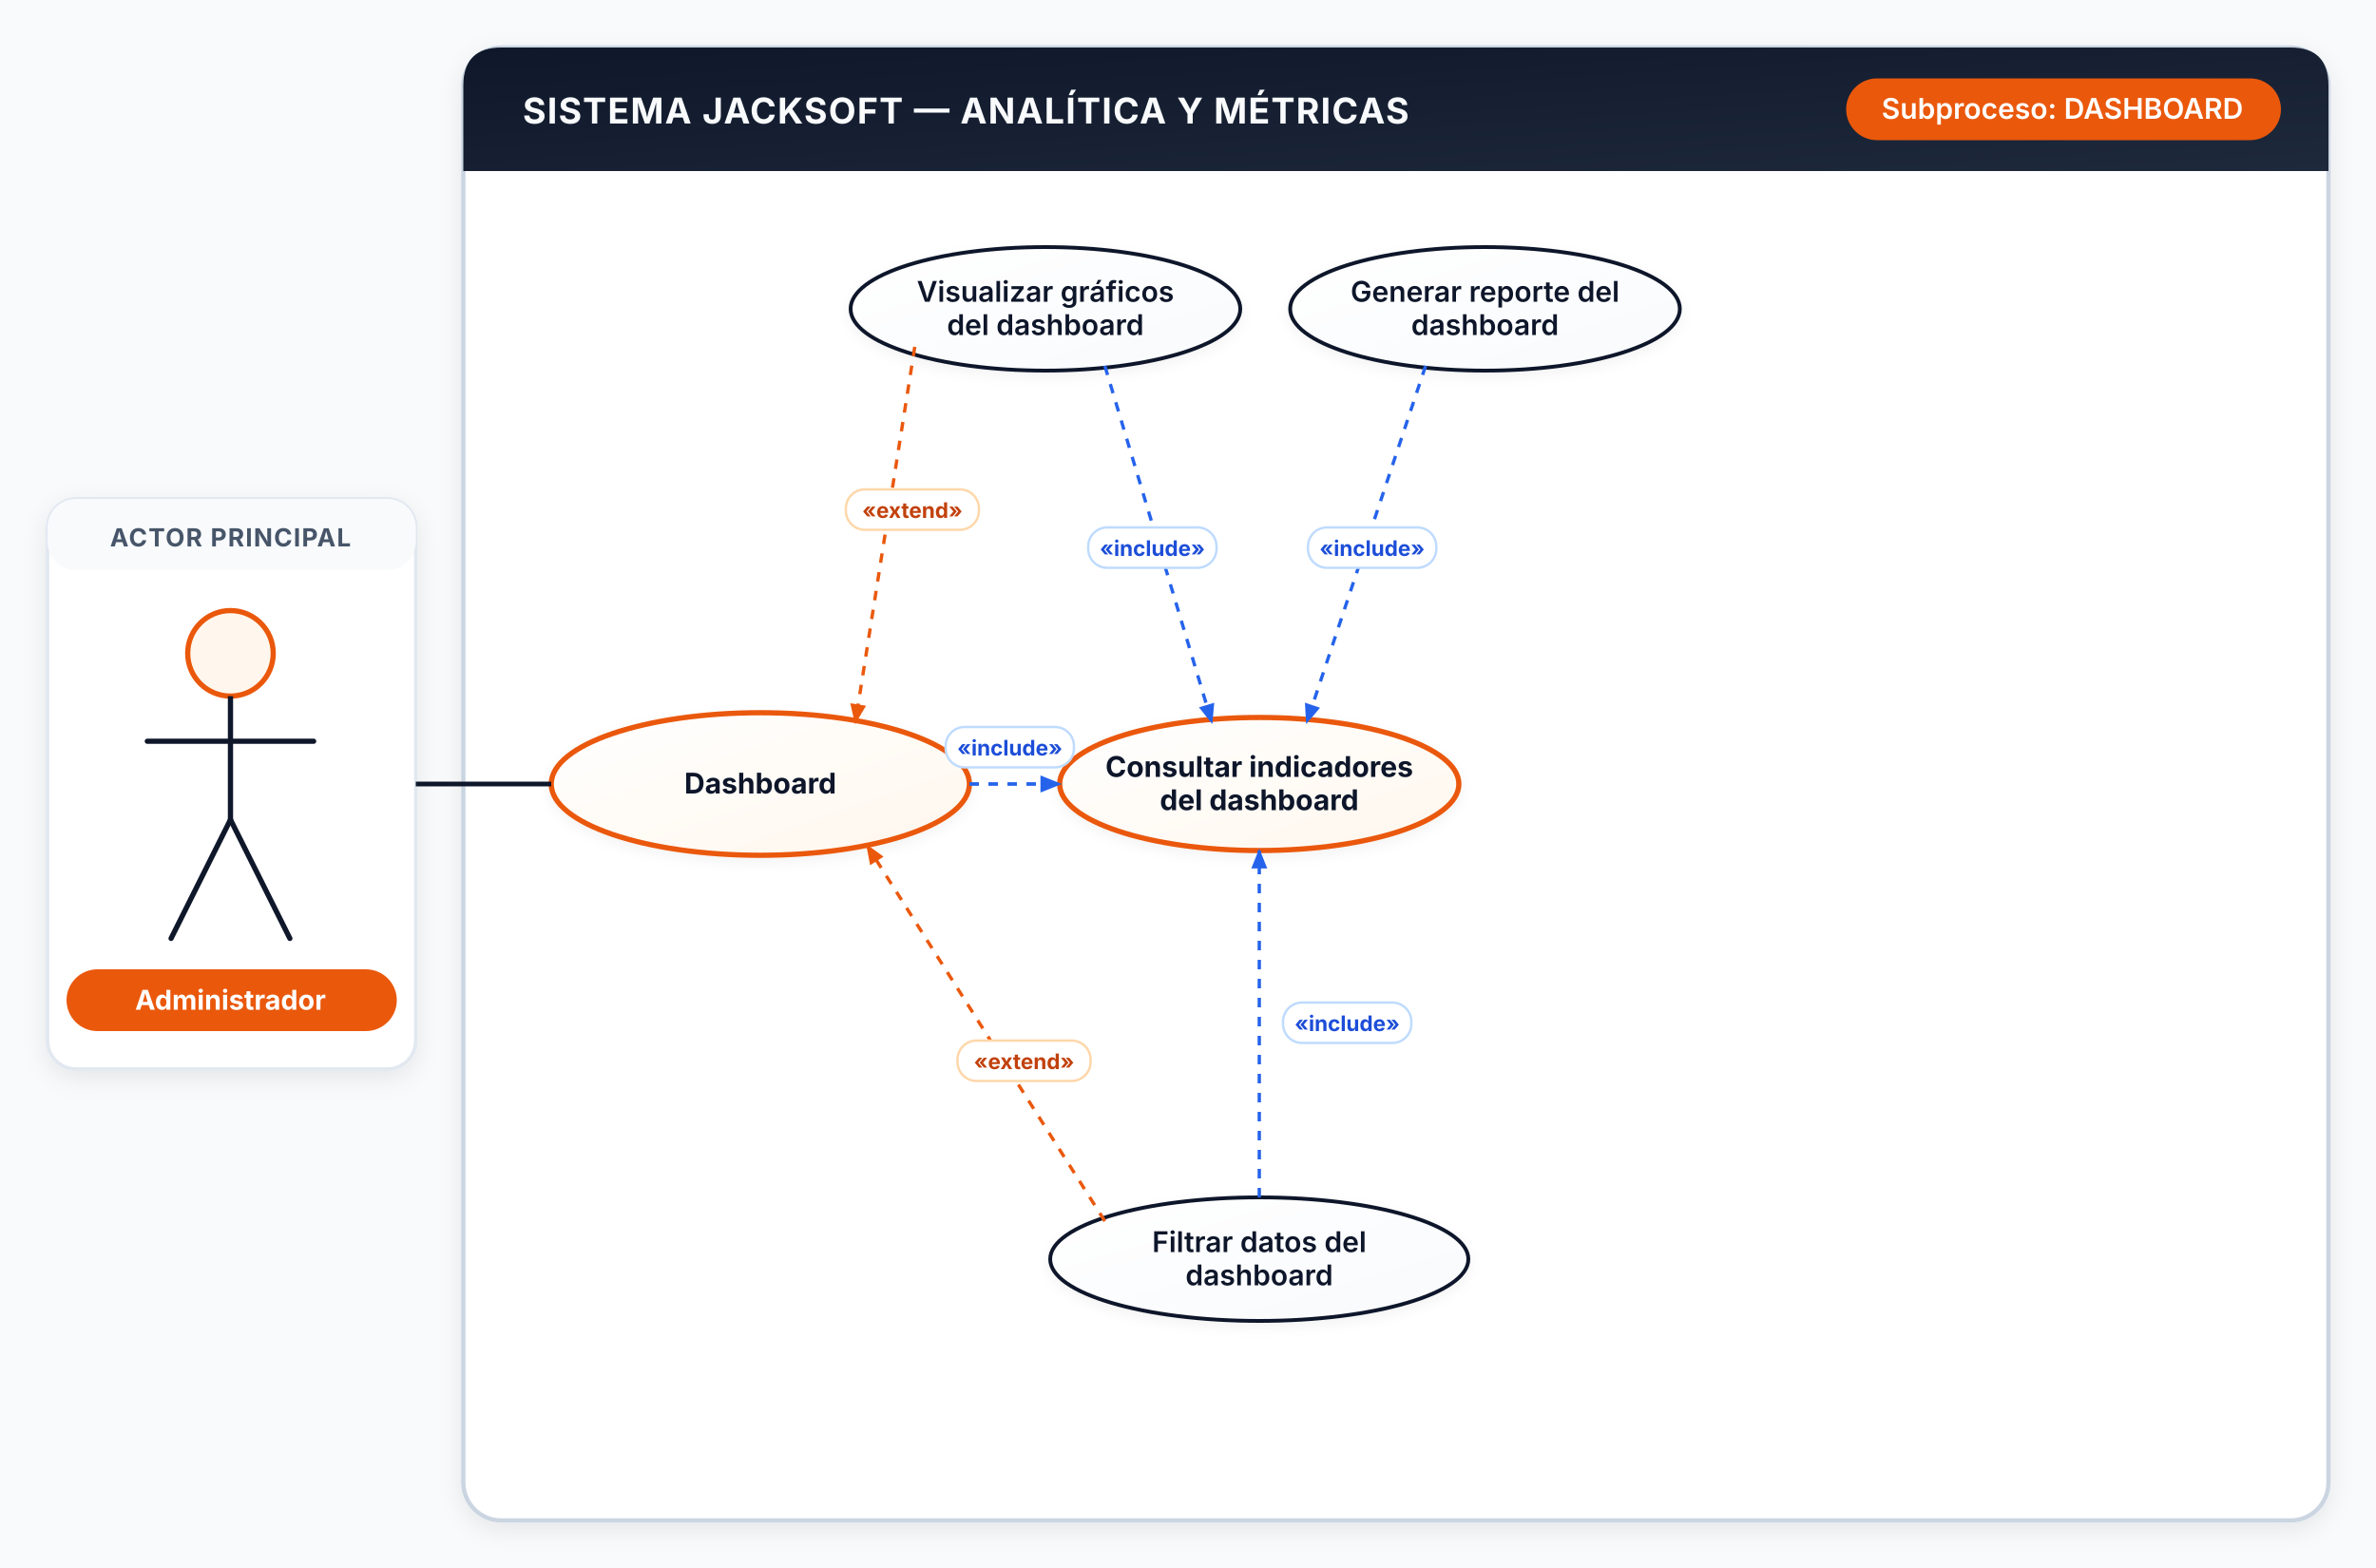
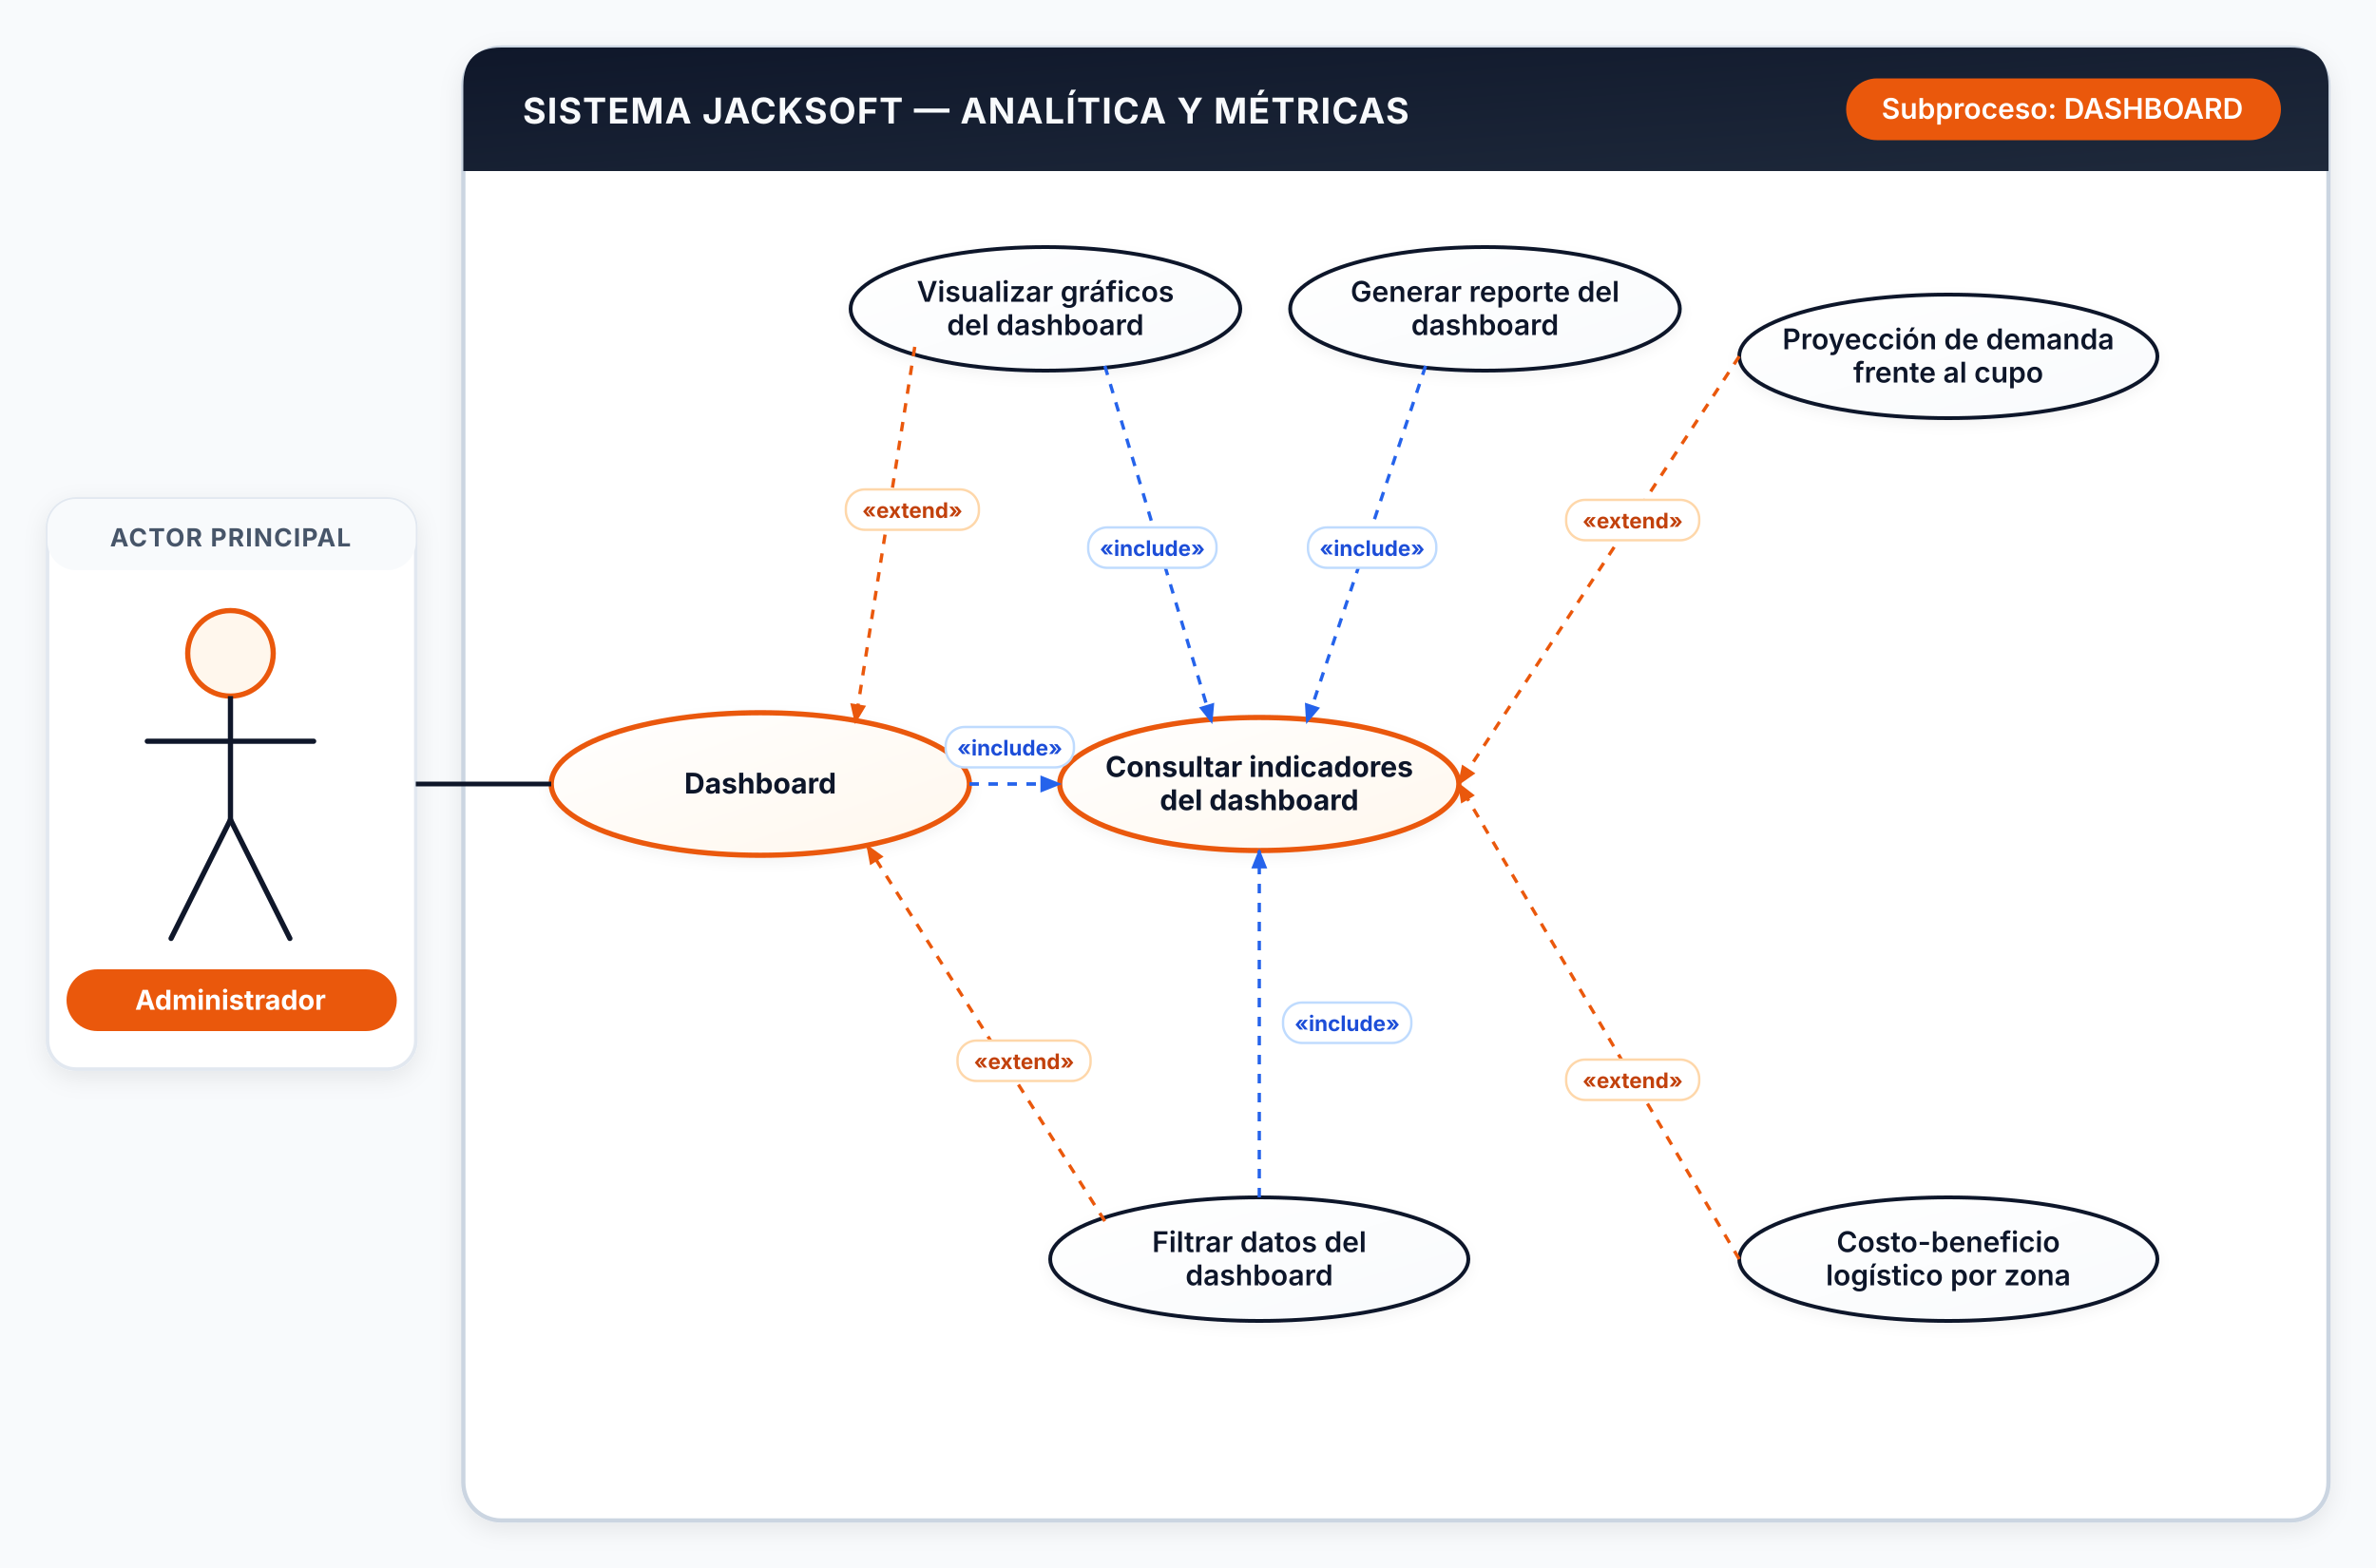
<svg xmlns="http://www.w3.org/2000/svg" width="1000" height="660" viewBox="0 0 1000 660">
  <defs>
    <linearGradient id="headerGrad" x1="0%" y1="0%" x2="100%" y2="100%">
      <stop offset="0%" stop-color="#0f172a" />
      <stop offset="100%" stop-color="#1e293b" />
    </linearGradient>
    <linearGradient id="hubUcGrad" x1="0%" y1="0%" x2="100%" y2="100%">
      <stop offset="0%" stop-color="#ffffff" />
      <stop offset="100%" stop-color="#fff7ed" />
    </linearGradient>
    <linearGradient id="ucGrad" x1="0%" y1="0%" x2="100%" y2="100%">
      <stop offset="0%" stop-color="#ffffff" />
      <stop offset="100%" stop-color="#f8fafc" />
    </linearGradient>
    <marker id="extendArrow" viewBox="0 0 10 10" refX="9" refY="5" markerWidth="6" markerHeight="6" orient="auto-start-reverse">
      <path d="M 0 1 L 10 5 L 0 9 z" fill="#ea580c" />
    </marker>
    <marker id="includeArrow" viewBox="0 0 10 10" refX="9" refY="5" markerWidth="6" markerHeight="6" orient="auto-start-reverse">
      <path d="M 0 1 L 10 5 L 0 9 z" fill="#2563eb" />
    </marker>
    <filter id="cardShadow" x="-10%" y="-10%" width="120%" height="125%" filterUnits="userSpaceOnUse">
      <feDropShadow dx="0" dy="3" stdDeviation="5" flood-color="#0f172a" flood-opacity="0.08" />
    </filter>
    <filter id="pillShadow" x="-10%" y="-10%" width="120%" height="130%" filterUnits="userSpaceOnUse">
      <feDropShadow dx="0" dy="2" stdDeviation="2.5" flood-color="#000000" flood-opacity="0.05" />
    </filter>
  </defs>
  <rect width="100%" height="100%" fill="#f8fafc" />
  <rect x="195" y="20" width="785" height="620" rx="16" fill="#ffffff" stroke="#cbd5e1" stroke-width="1.8" filter="url(#cardShadow)" />
  <path d="M 195 36 Q 195 20 211 20 L 964 20 Q 980 20 980 36 L 980 72 L 195 72 Z" fill="url(#headerGrad)" />
  <text x="220" y="52" font-family="'Inter', -apple-system, sans-serif" font-size="15" font-weight="700" fill="#f8fafc" letter-spacing="0.5">
    SISTEMA JACKSOFT — ANALÍTICA Y MÉTRICAS
  </text>
  <rect x="777" y="33" width="183" height="26" rx="13" fill="#ea580c" />
  <text x="868" y="50" font-family="'Inter', -apple-system, sans-serif" font-size="12" font-weight="600" fill="#ffffff" text-anchor="middle">
    Subproceso: DASHBOARD
  </text>
  <rect x="20" y="210.0" width="155" height="240" rx="12" fill="#ffffff" stroke="#e2e8f0" stroke-width="1.5" filter="url(#cardShadow)" />
  <rect x="20" y="210.0" width="155" height="30" rx="12" fill="#f8fafc" />
  <text x="97" y="230.0" font-family="'Inter', -apple-system, sans-serif" font-size="10.5" font-weight="700" fill="#475569" text-anchor="middle" letter-spacing="0.5">
    ACTOR PRINCIPAL
  </text>
  <circle cx="97" cy="275.0" r="18" fill="#fff7ed" stroke="#ea580c" stroke-width="2.2" />
  <line x1="97" y1="293.0" x2="97" y2="345.0" stroke="#0f172a" stroke-width="2.2" />
  <line x1="62" y1="312.0" x2="132" y2="312.0" stroke="#0f172a" stroke-width="2.2" stroke-linecap="round" />
  <line x1="97" y1="345.0" x2="72" y2="395.0" stroke="#0f172a" stroke-width="2.2" stroke-linecap="round" />
  <line x1="97" y1="345.0" x2="122" y2="395.0" stroke="#0f172a" stroke-width="2.2" stroke-linecap="round" />
  <rect x="28" y="408.0" width="139" height="26" rx="13" fill="#ea580c" />
  <text x="97" y="425.0" font-family="'Inter', -apple-system, sans-serif" font-size="11.5" font-weight="700" fill="#ffffff" text-anchor="middle">
    Administrador
  </text>
  <g filter="url(#pillShadow)">
    <ellipse cx="320" cy="330.0" rx="88" ry="30" fill="url(#hubUcGrad)" stroke="#ea580c" stroke-width="2.2" />
    <text x="320" y="334.0" font-family="'Inter', sans-serif" font-size="12" font-weight="700" fill="#0f172a" text-anchor="middle">Dashboard</text>
  </g>
  <line x1="175" y1="330.0" x2="232" y2="330.0" stroke="#0f172a" stroke-width="2" />
  <g filter="url(#pillShadow)">
    <ellipse cx="530" cy="330.0" rx="84" ry="28" fill="url(#hubUcGrad)" stroke="#ea580c" stroke-width="2.2" />
    <text x="530" y="327.0" font-family="'Inter', sans-serif" font-size="12" font-weight="700" fill="#0f172a" text-anchor="middle">Consultar indicadores</text>
    <text x="530" y="341.0" font-family="'Inter', sans-serif" font-size="12" font-weight="700" fill="#0f172a" text-anchor="middle">del dashboard</text>
  </g>
  <line x1="408" y1="330.0" x2="446" y2="330.0" stroke="#2563eb" stroke-width="1.5" stroke-dasharray="4,4" marker-end="url(#includeArrow)" />
  <rect x="398.0" y="306.0" width="54" height="17" rx="8" fill="#ffffff" stroke="#bfdbfe" stroke-width="1" />
  <text x="425.0" y="318.0" font-family="'Inter', sans-serif" font-size="9" font-weight="700" fill="#1d4ed8" text-anchor="middle">«include»</text>
  <g filter="url(#pillShadow)">
    <ellipse cx="440" cy="130" rx="82" ry="26" fill="url(#ucGrad)" stroke="#0f172a" stroke-width="1.6" />
    <text x="440" y="127.0" font-family="'Inter', sans-serif" font-size="12" font-weight="600" fill="#0f172a" text-anchor="middle">Visualizar gráficos</text>
    <text x="440" y="141.0" font-family="'Inter', sans-serif" font-size="12" font-weight="600" fill="#0f172a" text-anchor="middle">del dashboard</text>
  </g>
  <g filter="url(#pillShadow)">
    <ellipse cx="625" cy="130" rx="82" ry="26" fill="url(#ucGrad)" stroke="#0f172a" stroke-width="1.6" />
    <text x="625" y="127.0" font-family="'Inter', sans-serif" font-size="12" font-weight="600" fill="#0f172a" text-anchor="middle">Generar reporte del</text>
    <text x="625" y="141.0" font-family="'Inter', sans-serif" font-size="12" font-weight="600" fill="#0f172a" text-anchor="middle">dashboard</text>
  </g>
  <line x1="385" y1="146" x2="360" y2="304.0" stroke="#ea580c" stroke-width="1.4" stroke-dasharray="4,4" marker-end="url(#extendArrow)" />
  <rect x="356.0" y="206.0" width="56" height="17" rx="8" fill="#ffffff" stroke="#fed7aa" stroke-width="1" />
  <text x="384.0" y="218.0" font-family="'Inter', sans-serif" font-size="9" font-weight="700" fill="#c2410c" text-anchor="middle">«extend»</text>
  <line x1="465" y1="154" x2="510" y2="304.0" stroke="#2563eb" stroke-width="1.4" stroke-dasharray="4,4" marker-end="url(#includeArrow)" />
  <rect x="458.0" y="222.0" width="54" height="17" rx="8" fill="#ffffff" stroke="#bfdbfe" stroke-width="1" />
  <text x="485.0" y="234.0" font-family="'Inter', sans-serif" font-size="9" font-weight="700" fill="#1d4ed8" text-anchor="middle">«include»</text>
  <line x1="600" y1="154" x2="550" y2="304.0" stroke="#2563eb" stroke-width="1.4" stroke-dasharray="4,4" marker-end="url(#includeArrow)" />
  <rect x="550.5" y="222.0" width="54" height="17" rx="8" fill="#ffffff" stroke="#bfdbfe" stroke-width="1" />
  <text x="577.5" y="234.0" font-family="'Inter', sans-serif" font-size="9" font-weight="700" fill="#1d4ed8" text-anchor="middle">«include»</text>
  <g filter="url(#pillShadow)">
    <ellipse cx="530" cy="530" rx="88" ry="26" fill="url(#ucGrad)" stroke="#0f172a" stroke-width="1.6" />
    <text x="530" y="527.0" font-family="'Inter', sans-serif" font-size="12" font-weight="600" fill="#0f172a" text-anchor="middle">Filtrar datos del</text>
    <text x="530" y="541.0" font-family="'Inter', sans-serif" font-size="12" font-weight="600" fill="#0f172a" text-anchor="middle">dashboard</text>
  </g>
  <line x1="465" y1="514" x2="365" y2="356.0" stroke="#ea580c" stroke-width="1.4" stroke-dasharray="4,4" marker-end="url(#extendArrow)" />
  <rect x="403.0" y="438.0" width="56" height="17" rx="8" fill="#ffffff" stroke="#fed7aa" stroke-width="1" />
  <text x="431.0" y="450.0" font-family="'Inter', sans-serif" font-size="9" font-weight="700" fill="#c2410c" text-anchor="middle">«extend»</text>
  <line x1="530" y1="504" x2="530" y2="358.0" stroke="#2563eb" stroke-width="1.4" stroke-dasharray="4,4" marker-end="url(#includeArrow)" />
  <rect x="540" y="422.0" width="54" height="17" rx="8" fill="#ffffff" stroke="#bfdbfe" stroke-width="1" />
  <text x="567" y="434.0" font-family="'Inter', sans-serif" font-size="9" font-weight="700" fill="#1d4ed8" text-anchor="middle">«include»</text>
+   <g filter="url(#pillShadow)">
+     <ellipse cx="820" cy="150.0" rx="88" ry="26" fill="url(#ucGrad)" stroke="#0f172a" stroke-width="1.6" />
+     <text x="820" y="147.0" font-family="'Inter', sans-serif" font-size="12" font-weight="600" fill="#0f172a" text-anchor="middle">Proyección de demanda</text>
+     <text x="820" y="161.0" font-family="'Inter', sans-serif" font-size="12" font-weight="600" fill="#0f172a" text-anchor="middle">frente al cupo</text>
+   </g>
+   <line x1="732" y1="150.0" x2="614" y2="330.0" stroke="#ea580c" stroke-width="1.4" stroke-dasharray="4,4" marker-end="url(#extendArrow)" />
+   <rect x="659.16" y="210.4" width="56" height="17" rx="8" fill="#ffffff" stroke="#fed7aa" stroke-width="1" />
+   <text x="687.16" y="222.4" font-family="'Inter', sans-serif" font-size="9" font-weight="700" fill="#c2410c" text-anchor="middle">«extend»</text>
+   <g filter="url(#pillShadow)">
+     <ellipse cx="820" cy="530.0" rx="88" ry="26" fill="url(#ucGrad)" stroke="#0f172a" stroke-width="1.6" />
+     <text x="820" y="527.0" font-family="'Inter', sans-serif" font-size="12" font-weight="600" fill="#0f172a" text-anchor="middle">Costo-beneficio</text>
+     <text x="820" y="541.0" font-family="'Inter', sans-serif" font-size="12" font-weight="600" fill="#0f172a" text-anchor="middle">logístico por zona</text>
+   </g>
+   <line x1="732" y1="530.0" x2="614" y2="330.0" stroke="#ea580c" stroke-width="1.4" stroke-dasharray="4,4" marker-end="url(#extendArrow)" />
+   <rect x="659.16" y="446.0" width="56" height="17" rx="8" fill="#ffffff" stroke="#fed7aa" stroke-width="1" />
+   <text x="687.16" y="458.0" font-family="'Inter', sans-serif" font-size="9" font-weight="700" fill="#c2410c" text-anchor="middle">«extend»</text>
</svg>
